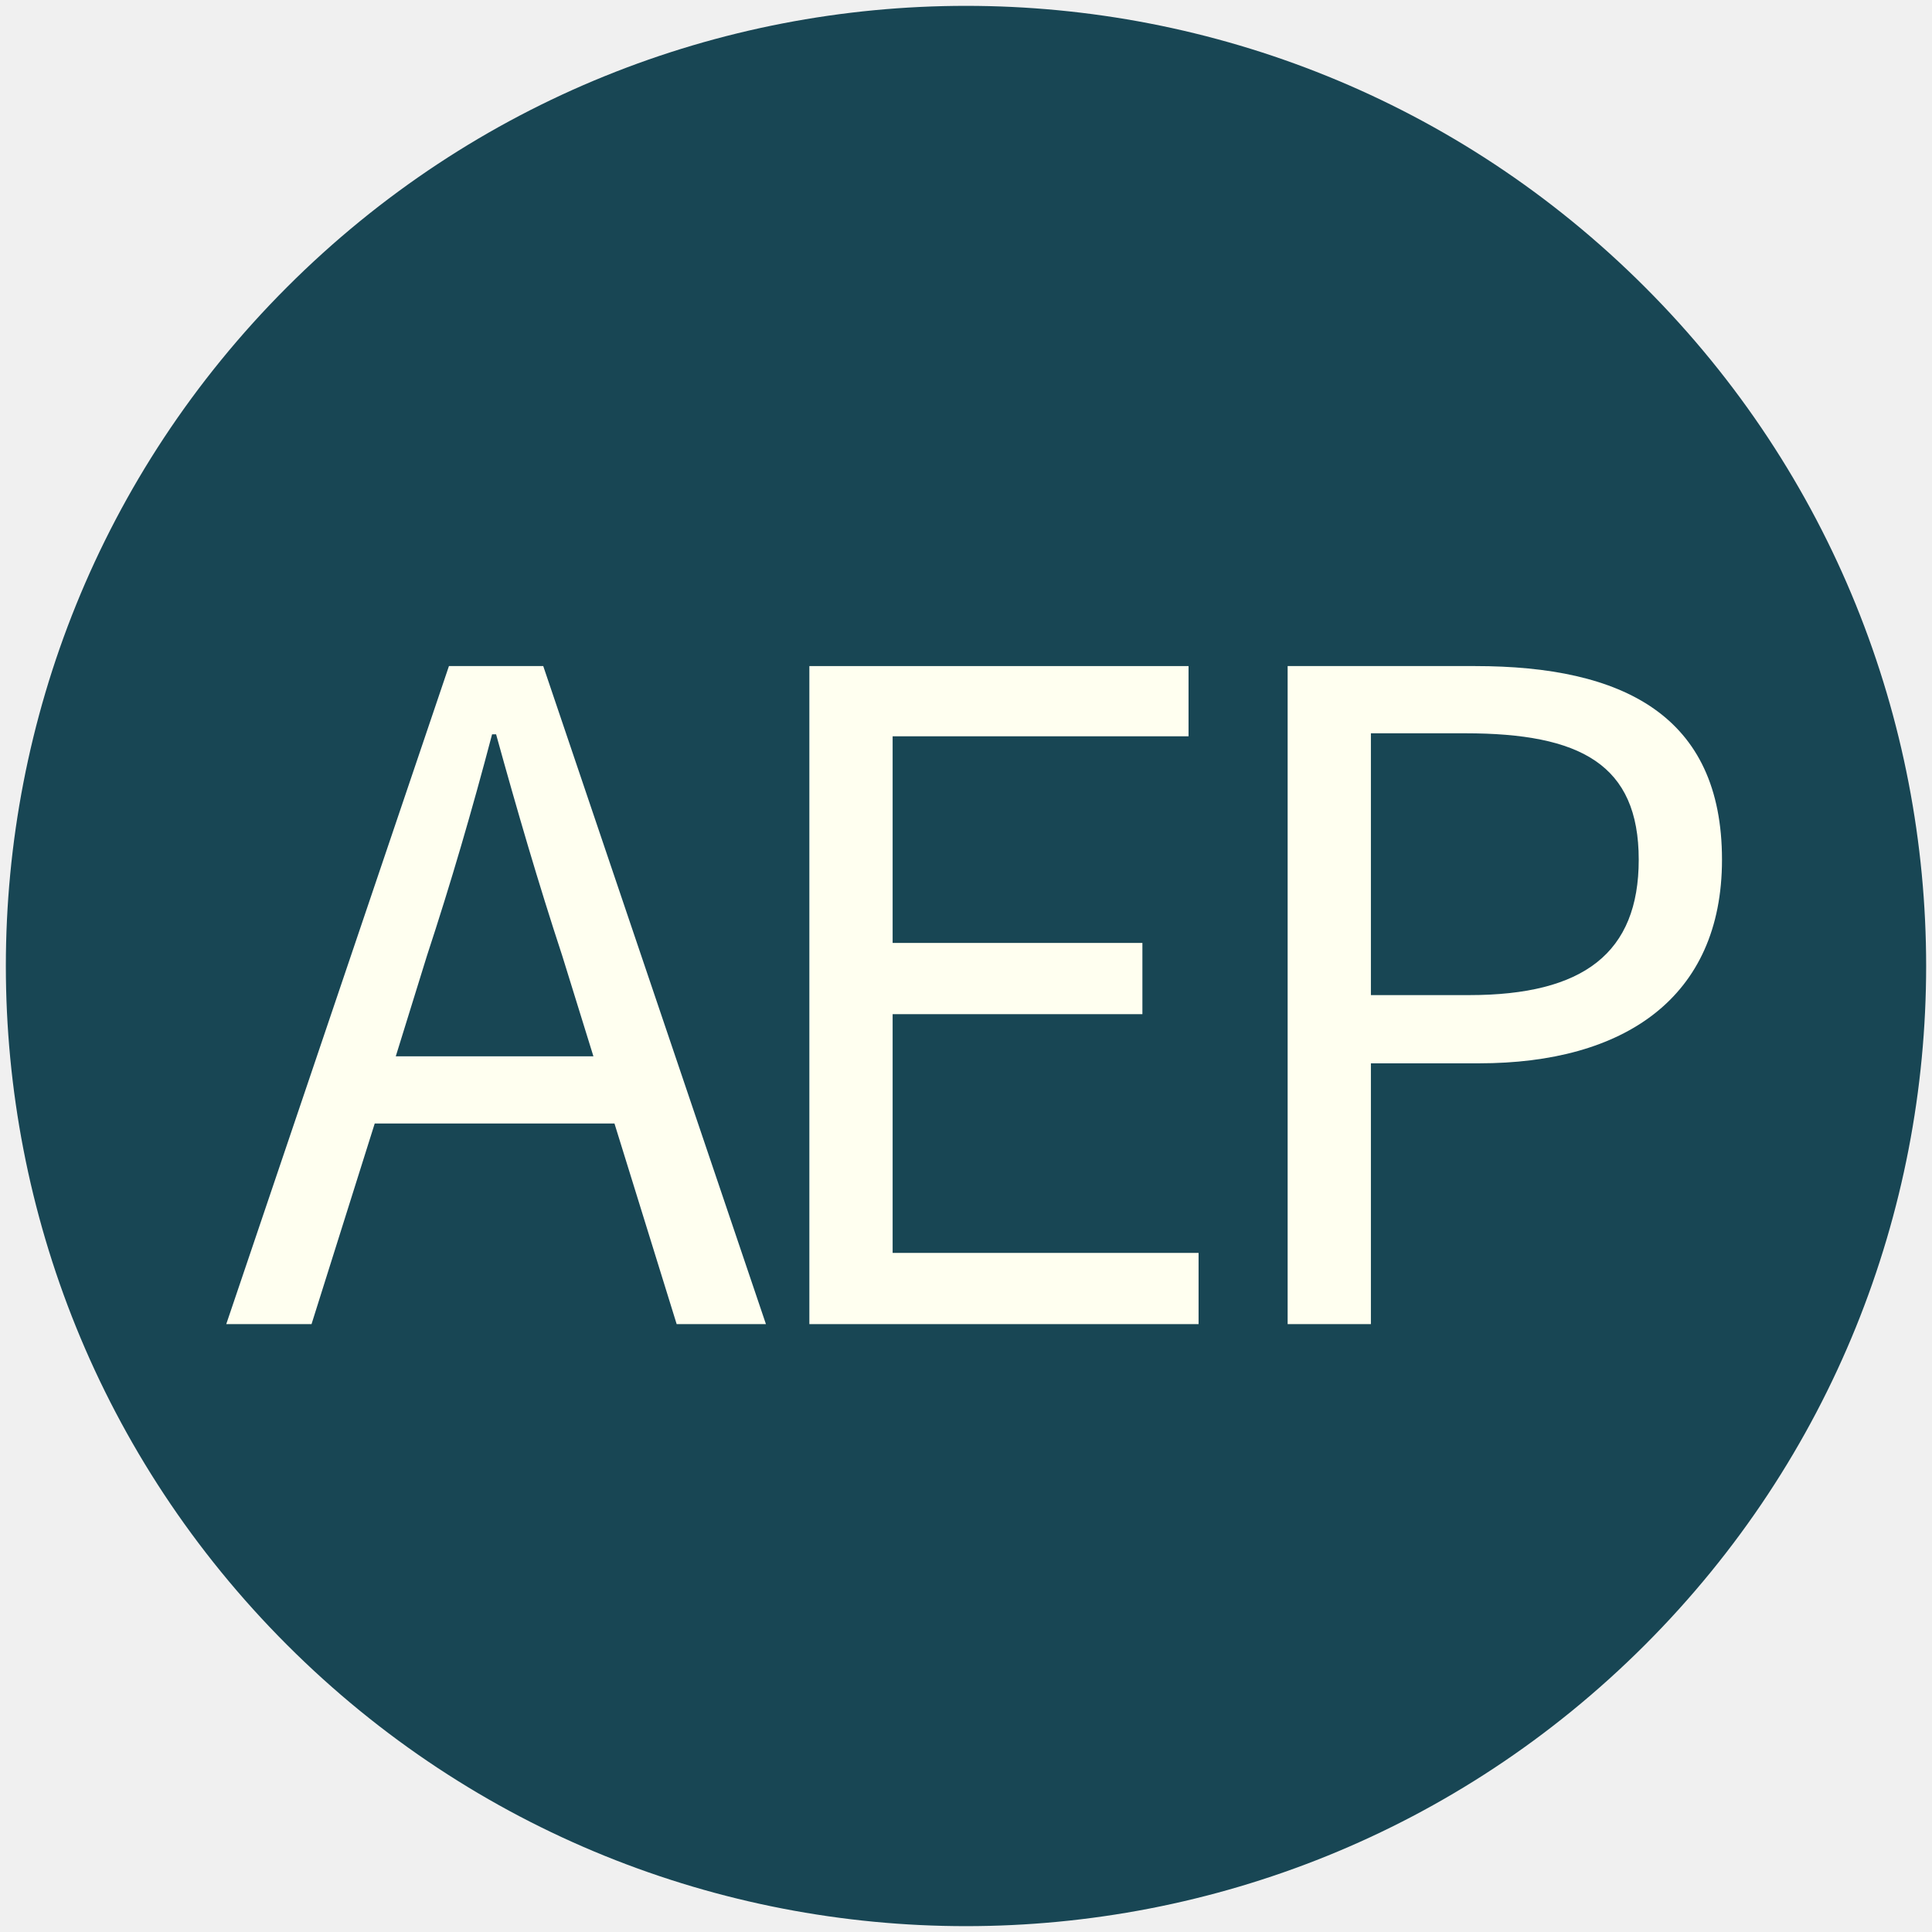
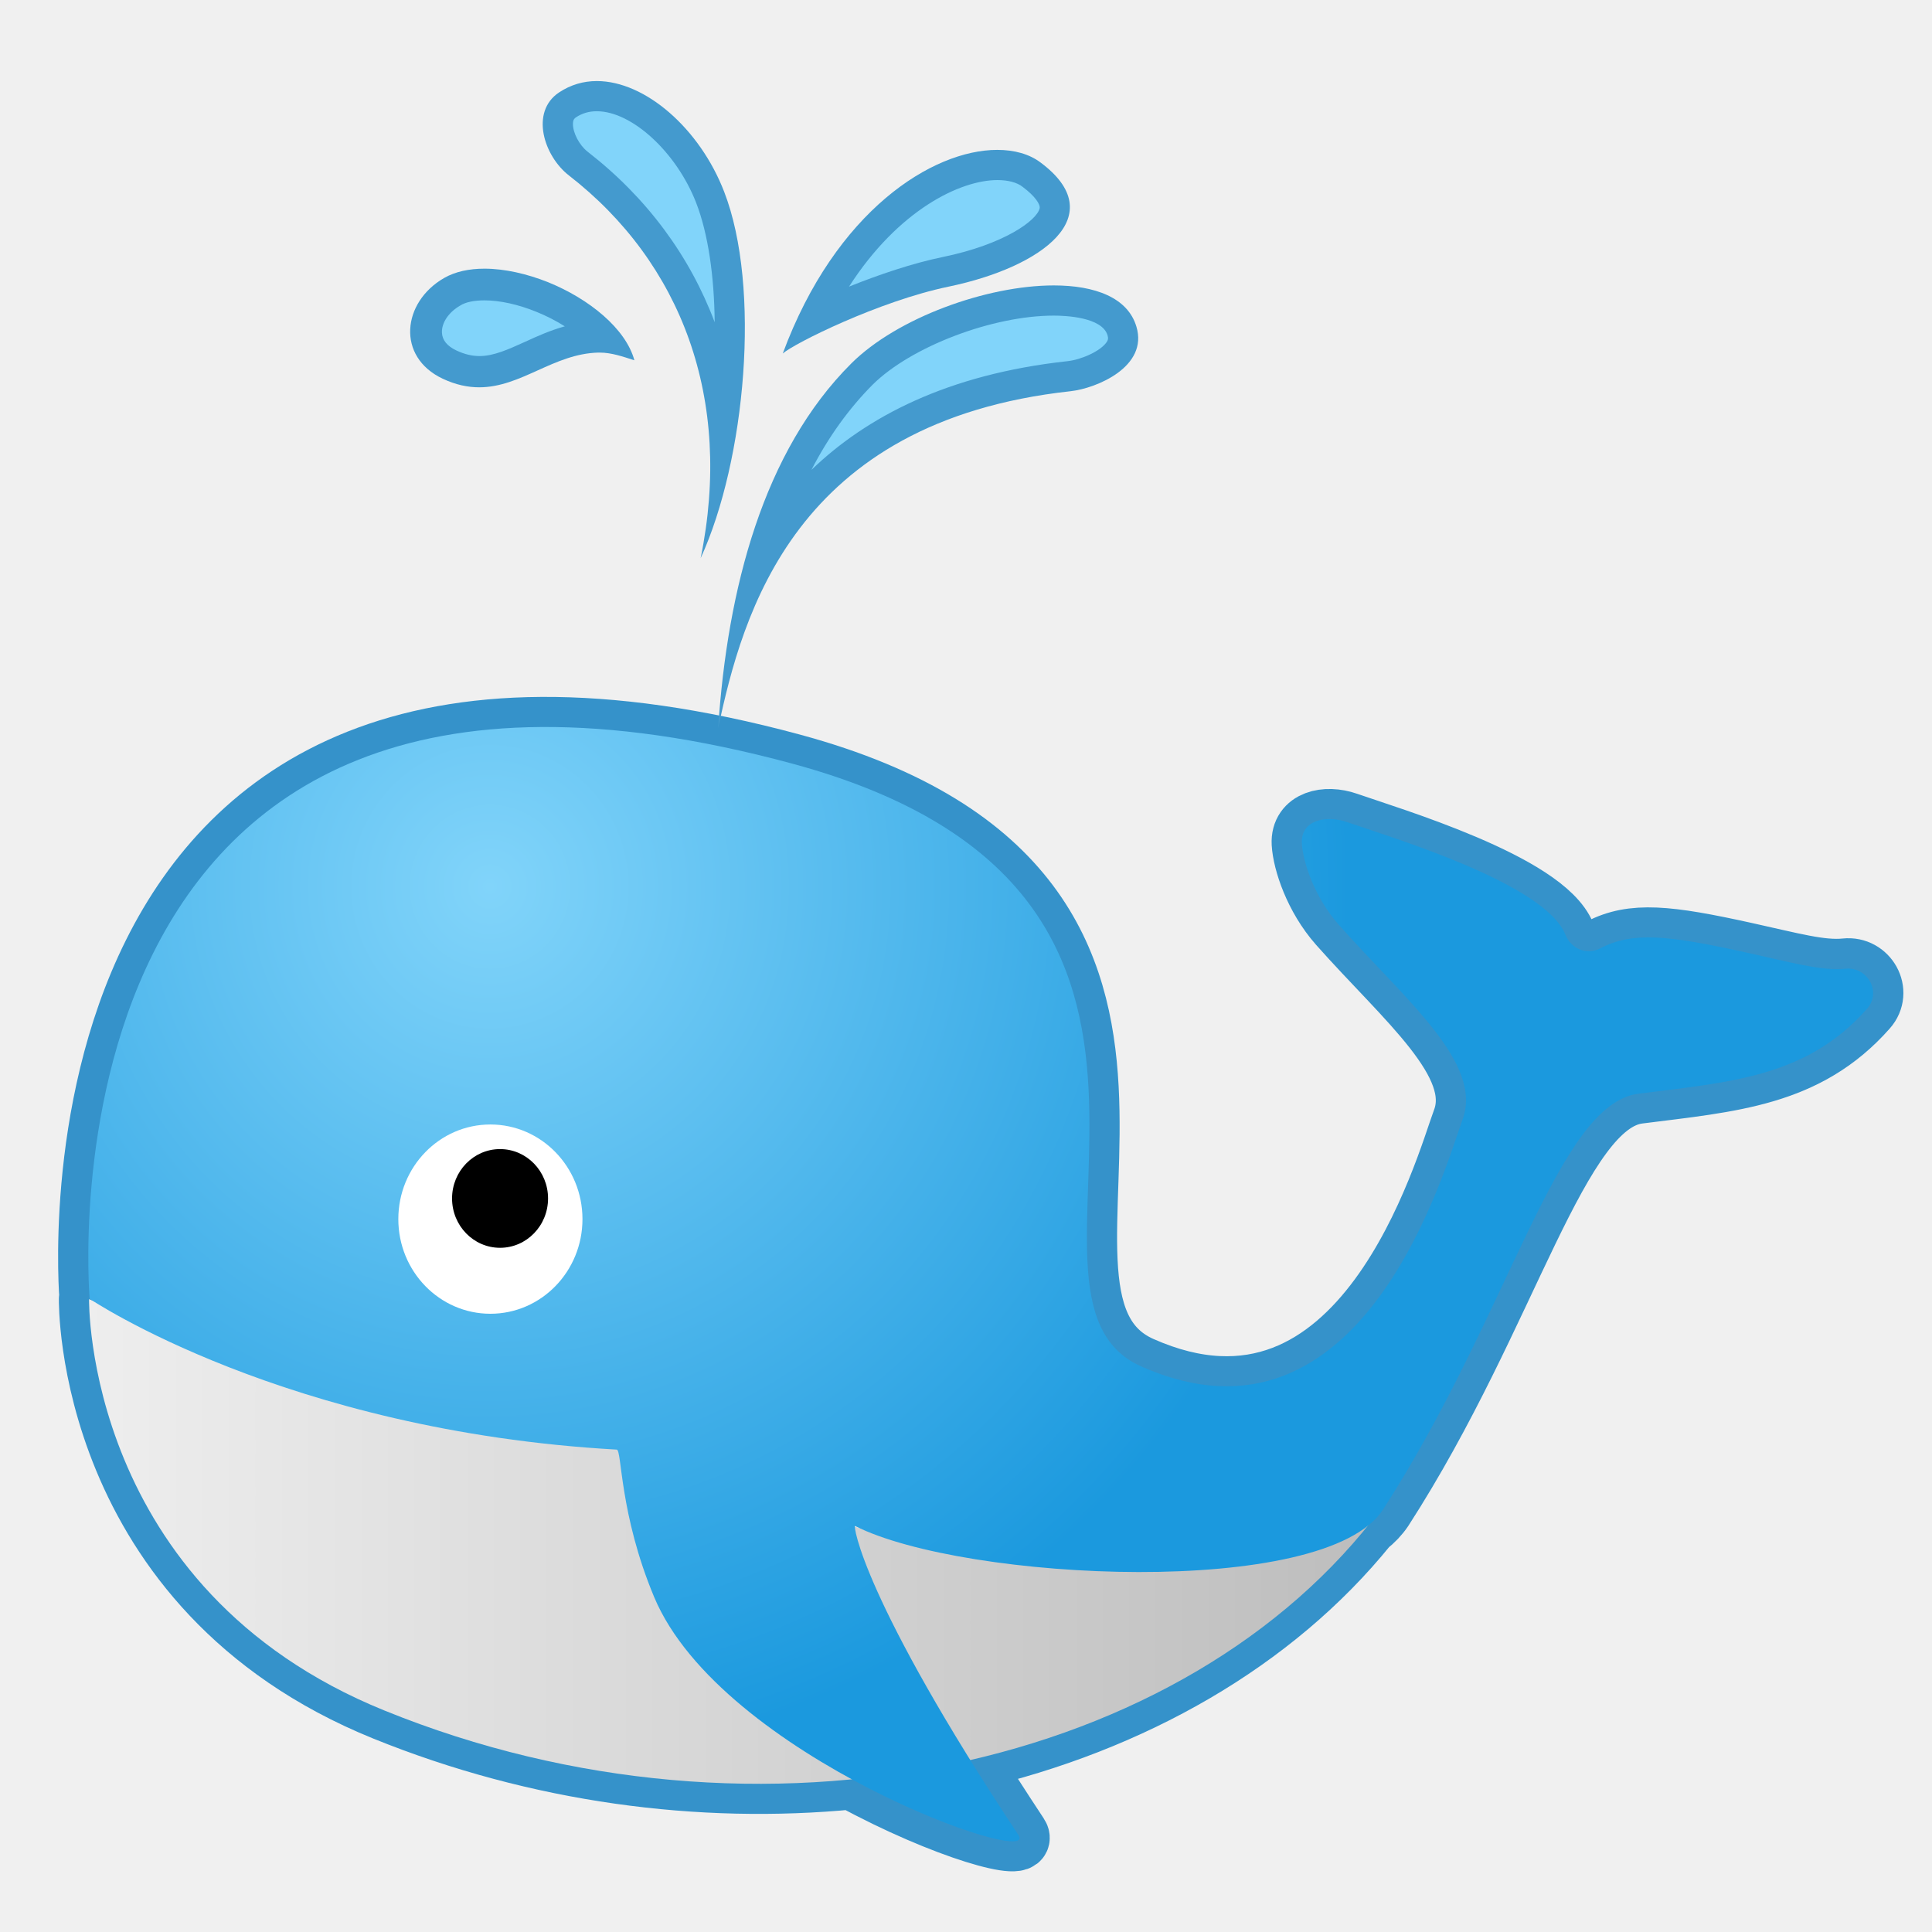
- <svg xmlns="http://www.w3.org/2000/svg" viewBox="0 0 308.08 308.08" height="308.08" width="308.08" xml:space="preserve" id="svg2" version="1.1">
-   <defs id="defs6">
-     <clipPath id="clipPath14" clipPathUnits="userSpaceOnUse">
-       <path id="path12" d="M 0,0 H 595 V 842 H 0 Z" />
-     </clipPath>
-   </defs>
-   <g clip-path="url(#clipPath14)" transform="matrix(1.333333,0,0,-1.333333,-245.7333,775.1467)" id="g10">
-     <g id="g16">
-       <path id="path18" style="fill:#184654;fill-opacity:1;fill-rule:nonzero;stroke:none" d="m 381.027,547.027 c 44.844,-44.844 44.844,-117.55 0,-162.394 -44.844,-44.844 -117.55,-44.844 -162.394,0 -44.844,44.844 -44.844,117.55 0,162.394 44.844,44.844 117.55,44.844 162.394,0 z" />
-     </g>
-     <g id="g20">
-       <path id="path22" style="fill:#fffff0;fill-opacity:1;fill-rule:nonzero;stroke:none" d="m 235.353,467.028 c 2.88,8.758 5.399,17.395 7.799,26.514 h 0.479 c 2.521,-9.119 5.039,-17.756 7.919,-26.514 l 3.719,-11.997 H 231.634 Z M 211.359,423 h 10.199 l 7.558,23.994 h 28.672 L 265.227,423 h 10.676 L 249.27,501.7 H 237.992 L 211.359,423" />
-     </g>
-     <g id="g24">
-       <path id="path26" style="fill:#fffff0;fill-opacity:1;fill-rule:nonzero;stroke:none" d="m 281.097,423 h 46.548 v 8.517 h -36.59 v 28.553 h 29.872 v 8.518 h -29.872 v 24.714 h 35.39 V 501.7 H 281.097 V 423" />
-     </g>
-     <g id="g28">
-       <path id="path30" style="fill:#fffff0;fill-opacity:1;fill-rule:nonzero;stroke:none" d="m 338.297,423 h 9.958 v 31.192 h 12.956 c 17.275,0 29.033,7.797 29.033,24.353 0,17.275 -11.877,23.155 -29.513,23.155 h -22.434 z m 9.958,39.35 v 31.311 h 11.276 c 13.797,0 20.755,-3.719 20.755,-15.116 0,-11.156 -6.598,-16.195 -20.275,-16.195 h -11.756" />
-     </g>
+ <svg xmlns="http://www.w3.org/2000/svg" width="128" height="128" preserveAspectRatio="xMidYMid meet">
+   <linearGradient y2="0.502" y1="0.502" x2="0.997" x1="-0.002" id="IconifyId-16d3b3d2607-9921b3-8">
+     <stop offset="0" stop-color="#eee" />
+     <stop offset="1" stop-color="#BDBDBD" />
+   </linearGradient>
+   <radialGradient gradientUnits="userSpaceOnUse" gradientTransform="matrix(1.0014 -.00222 .00217 1.0244 -1.09 -2.98)" r="56.906" cy="60.328" cx="33.366" id="IconifyId-16d3b3d2607-9921b3-9">
+     <stop offset="0" stop-color="#81D4FA" />
+     <stop offset="1" stop-color="#1B99DE" />
+   </radialGradient>
+   <g>
+     <path id="svg_1" stroke-width="4" stroke-miterlimit="10" stroke-linejoin="round" stroke-linecap="round" stroke="#3592CA" fill="none" d="m122.27,64.17c-1.61,0.17 -3.6,-0.4 -6.65,-1.07c-5.13,-1.13 -7.45,-1.38 -9.6,-0.26c-0.89,0.47 -1.93,0.04 -2.31,-0.91c-1.38,-3.42 -11.62,-6.46 -14.45,-7.45c-1.43,-0.5 -3.09,-0.12 -3.01,1.4c0.07,1.22 0.83,3.57 2.44,5.39c4.43,5 9.61,9.17 8.2,12.94c-1.11,2.97 -6.52,22.88 -21.28,16.33c-10.59,-4.69 8.98,-31.25 -23.13,-39.94c-50.85,-13.76 -46.54,35.45 -46.54,35.45l0.17,0.11c-0.13,-0.06 -0.21,-0.09 -0.21,-0.09s-0.33,19.19 19.58,27.26c10.19,4.13 20.94,5.52 30.96,4.55c6.15,3.35 11.85,4.92 11.03,3.68c-1.19,-1.8 -2.24,-3.44 -3.19,-4.96c10.73,-2.48 20.11,-7.83 26.32,-15.51c0.42,-0.33 0.77,-0.7 1.03,-1.09c8.42,-13.04 11.53,-26.87 16.93,-27.55c6.15,-0.78 11.15,-1.11 15.14,-5.63c0.99,-1.11 0.03,-2.81 -1.43,-2.65z" />
+     <path id="svg_2" fill="#81D4FA" d="m31.76,24.62c-0.65,0 -1.3,-0.15 -1.98,-0.47c-0.97,-0.45 -1.52,-1.19 -1.56,-2.08c-0.04,-1.05 0.62,-2.1 1.72,-2.74c0.56,-0.32 1.28,-0.48 2.16,-0.48c1.15,0 2.51,0.3 3.83,0.83c1.64,0.66 3.05,1.62 3.99,2.64l-0.3,0c-1.69,0.05 -3.14,0.7 -4.42,1.28c-1.17,0.52 -2.28,1.02 -3.44,1.02z" />
+     <path id="svg_3" fill="#449ACE" d="m32.1,19.9c1.02,0 2.24,0.27 3.44,0.76c0.67,0.27 1.31,0.6 1.88,0.96c-0.97,0.27 -1.84,0.66 -2.64,1.03c-1.11,0.5 -2.07,0.94 -3.01,0.94c-0.5,0 -1,-0.12 -1.53,-0.37c-0.62,-0.29 -0.94,-0.69 -0.96,-1.18c-0.03,-0.65 0.44,-1.35 1.2,-1.79c0.37,-0.24 0.94,-0.35 1.62,-0.35m0,-2.1c-1.01,0 -1.93,0.19 -2.68,0.62c-2.78,1.6 -3.17,5.22 -0.09,6.67c0.87,0.41 1.67,0.57 2.42,0.57c2.78,0 4.92,-2.22 7.88,-2.3l0.1,0c0.79,0 1.55,0.27 2.3,0.51c-0.57,-2.1 -3,-4.07 -5.71,-5.17c-1.4,-0.56 -2.89,-0.9 -4.22,-0.9z" />
+     <path id="svg_4" fill="#81D4FA" d="m53.93,21.11c3.38,-6.97 8.48,-10.18 12.15,-10.18c0.92,0 1.7,0.22 2.26,0.63c1.17,0.87 1.69,1.69 1.52,2.45c-0.34,1.55 -3.3,3.19 -7.2,4c-2.96,0.61 -6.38,1.96 -8.73,3.1z" />
+     <path id="svg_5" fill="#449ACE" d="m66.08,11.93c0.69,0 1.29,0.15 1.66,0.44c0.86,0.64 1.19,1.18 1.14,1.43c-0.18,0.8 -2.34,2.39 -6.43,3.23c-1.99,0.41 -4.21,1.16 -6.2,1.96c3.27,-5.09 7.38,-7.06 9.83,-7.06m-0.01,-2c-4.27,0 -10.7,4.01 -14.21,13.49c0.76,-0.67 6.37,-3.47 10.99,-4.43c6.25,-1.3 10.8,-4.73 6.08,-8.23c-0.73,-0.55 -1.72,-0.83 -2.86,-0.83z" />
+     <path id="svg_6" fill="#81D4FA" d="m47.89,27.93c-0.75,-6.81 -4.03,-12.79 -9.57,-17.09c-0.82,-0.63 -1.39,-1.77 -1.35,-2.69c0.02,-0.53 0.22,-0.92 0.63,-1.19a3.42,3.42 0 0 1 1.95,-0.59c2.76,0 6.06,2.94 7.51,6.7c1.4,3.61 1.62,9.41 0.83,14.86z" />
+     <path id="svg_7" fill="#449ACE" d="m39.54,7.37c2.33,0 5.28,2.72 6.58,6.06c0.8,2.06 1.2,4.88 1.23,7.92c-1.65,-4.39 -4.49,-8.25 -8.42,-11.3c-0.55,-0.43 -0.99,-1.27 -0.97,-1.87c0.01,-0.27 0.11,-0.34 0.19,-0.4c0.42,-0.28 0.88,-0.41 1.39,-0.41m0,-2c-0.88,0 -1.73,0.24 -2.51,0.76c-1.92,1.29 -1,4.21 0.67,5.5c7.43,5.77 10.88,14.79 8.72,25.35c2.98,-6.5 4.01,-17.94 1.56,-24.27c-1.61,-4.18 -5.22,-7.34 -8.44,-7.34z" />
+     <path id="svg_8" fill="#81D4FA" d="m50.36,37.2c1.45,-5.22 3.71,-9.38 6.75,-12.41c2.74,-2.74 8.33,-4.88 12.71,-4.88c1.46,0 3.99,0.26 4.52,2.02c0.14,0.47 0.09,0.87 -0.18,1.27c-0.66,1 -2.39,1.62 -3.35,1.73c-11.41,1.25 -17.28,6.69 -20.45,12.27z" />
+     <path id="svg_9" fill="#449ACE" d="m69.82,20.91c0.74,0 3.2,0.09 3.56,1.31c0.06,0.21 0.03,0.3 -0.05,0.43c-0.41,0.62 -1.72,1.19 -2.62,1.28c-7.95,0.87 -13.3,3.69 -16.95,7.2c1.13,-2.19 2.49,-4.07 4.05,-5.64c2.54,-2.52 7.93,-4.58 12.01,-4.58m0,-2c-4.45,0 -10.39,2.15 -13.42,5.17c-5.82,5.8 -8.21,14.91 -8.82,24.16c1.62,-7.58 5.05,-20.32 23.34,-22.32c1.74,-0.19 5.17,-1.63 4.37,-4.28c-0.57,-1.92 -2.74,-2.73 -5.47,-2.73z" />
+     <path id="svg_10" fill="url(#IconifyId-16d3b3d2607-9921b3-8)" d="m49.92,97.84c-2.45,-1.68 -5.76,-3.29 -9.09,-2.56c-9.22,2.02 -34.93,-9.21 -34.93,-9.21s-0.33,19.19 19.58,27.26c24.92,10.12 53.23,3.82 66.04,-13.4c0.18,-0.25 -25.87,8.67 -41.6,-2.09z" />
+     <path id="svg_11" fill="url(#IconifyId-16d3b3d2607-9921b3-9)" d="m115.62,63.09c-5.13,-1.13 -7.45,-1.38 -9.6,-0.26c-0.89,0.47 -1.93,0.04 -2.31,-0.91c-1.38,-3.42 -11.62,-6.46 -14.45,-7.45c-1.43,-0.5 -3.09,-0.12 -3.01,1.4c0.07,1.22 0.83,3.57 2.44,5.39c4.43,5 9.61,9.17 8.2,12.94c-1.11,2.97 -6.52,22.88 -21.28,16.33c-10.59,-4.69 8.98,-31.25 -23.13,-39.94c-50.85,-13.75 -46.54,35.46 -46.54,35.46s12.98,8.76 34.92,9.99c0.35,0.02 0.17,4.25 2.48,9.77c4.43,10.57 25.67,18.08 24.13,15.76c-10.34,-15.62 -10.95,-20.54 -10.82,-20.47c7.26,3.66 31.15,4.84 34.98,-1.09c8.42,-13.04 11.53,-26.87 16.93,-27.55c6.15,-0.78 11.15,-1.11 15.14,-5.63c0.98,-1.11 0.02,-2.8 -1.44,-2.65c-1.6,0.16 -3.59,-0.42 -6.64,-1.09z" />
+     <ellipse id="svg_12" fill="#fff" ry="6.27" rx="6.1" cy="80.77" cx="32.49" />
+     <ellipse id="svg_13" fill="#000" ry="3.27" rx="3.18" cy="79.4" cx="33.13" />
  </g>
</svg>
